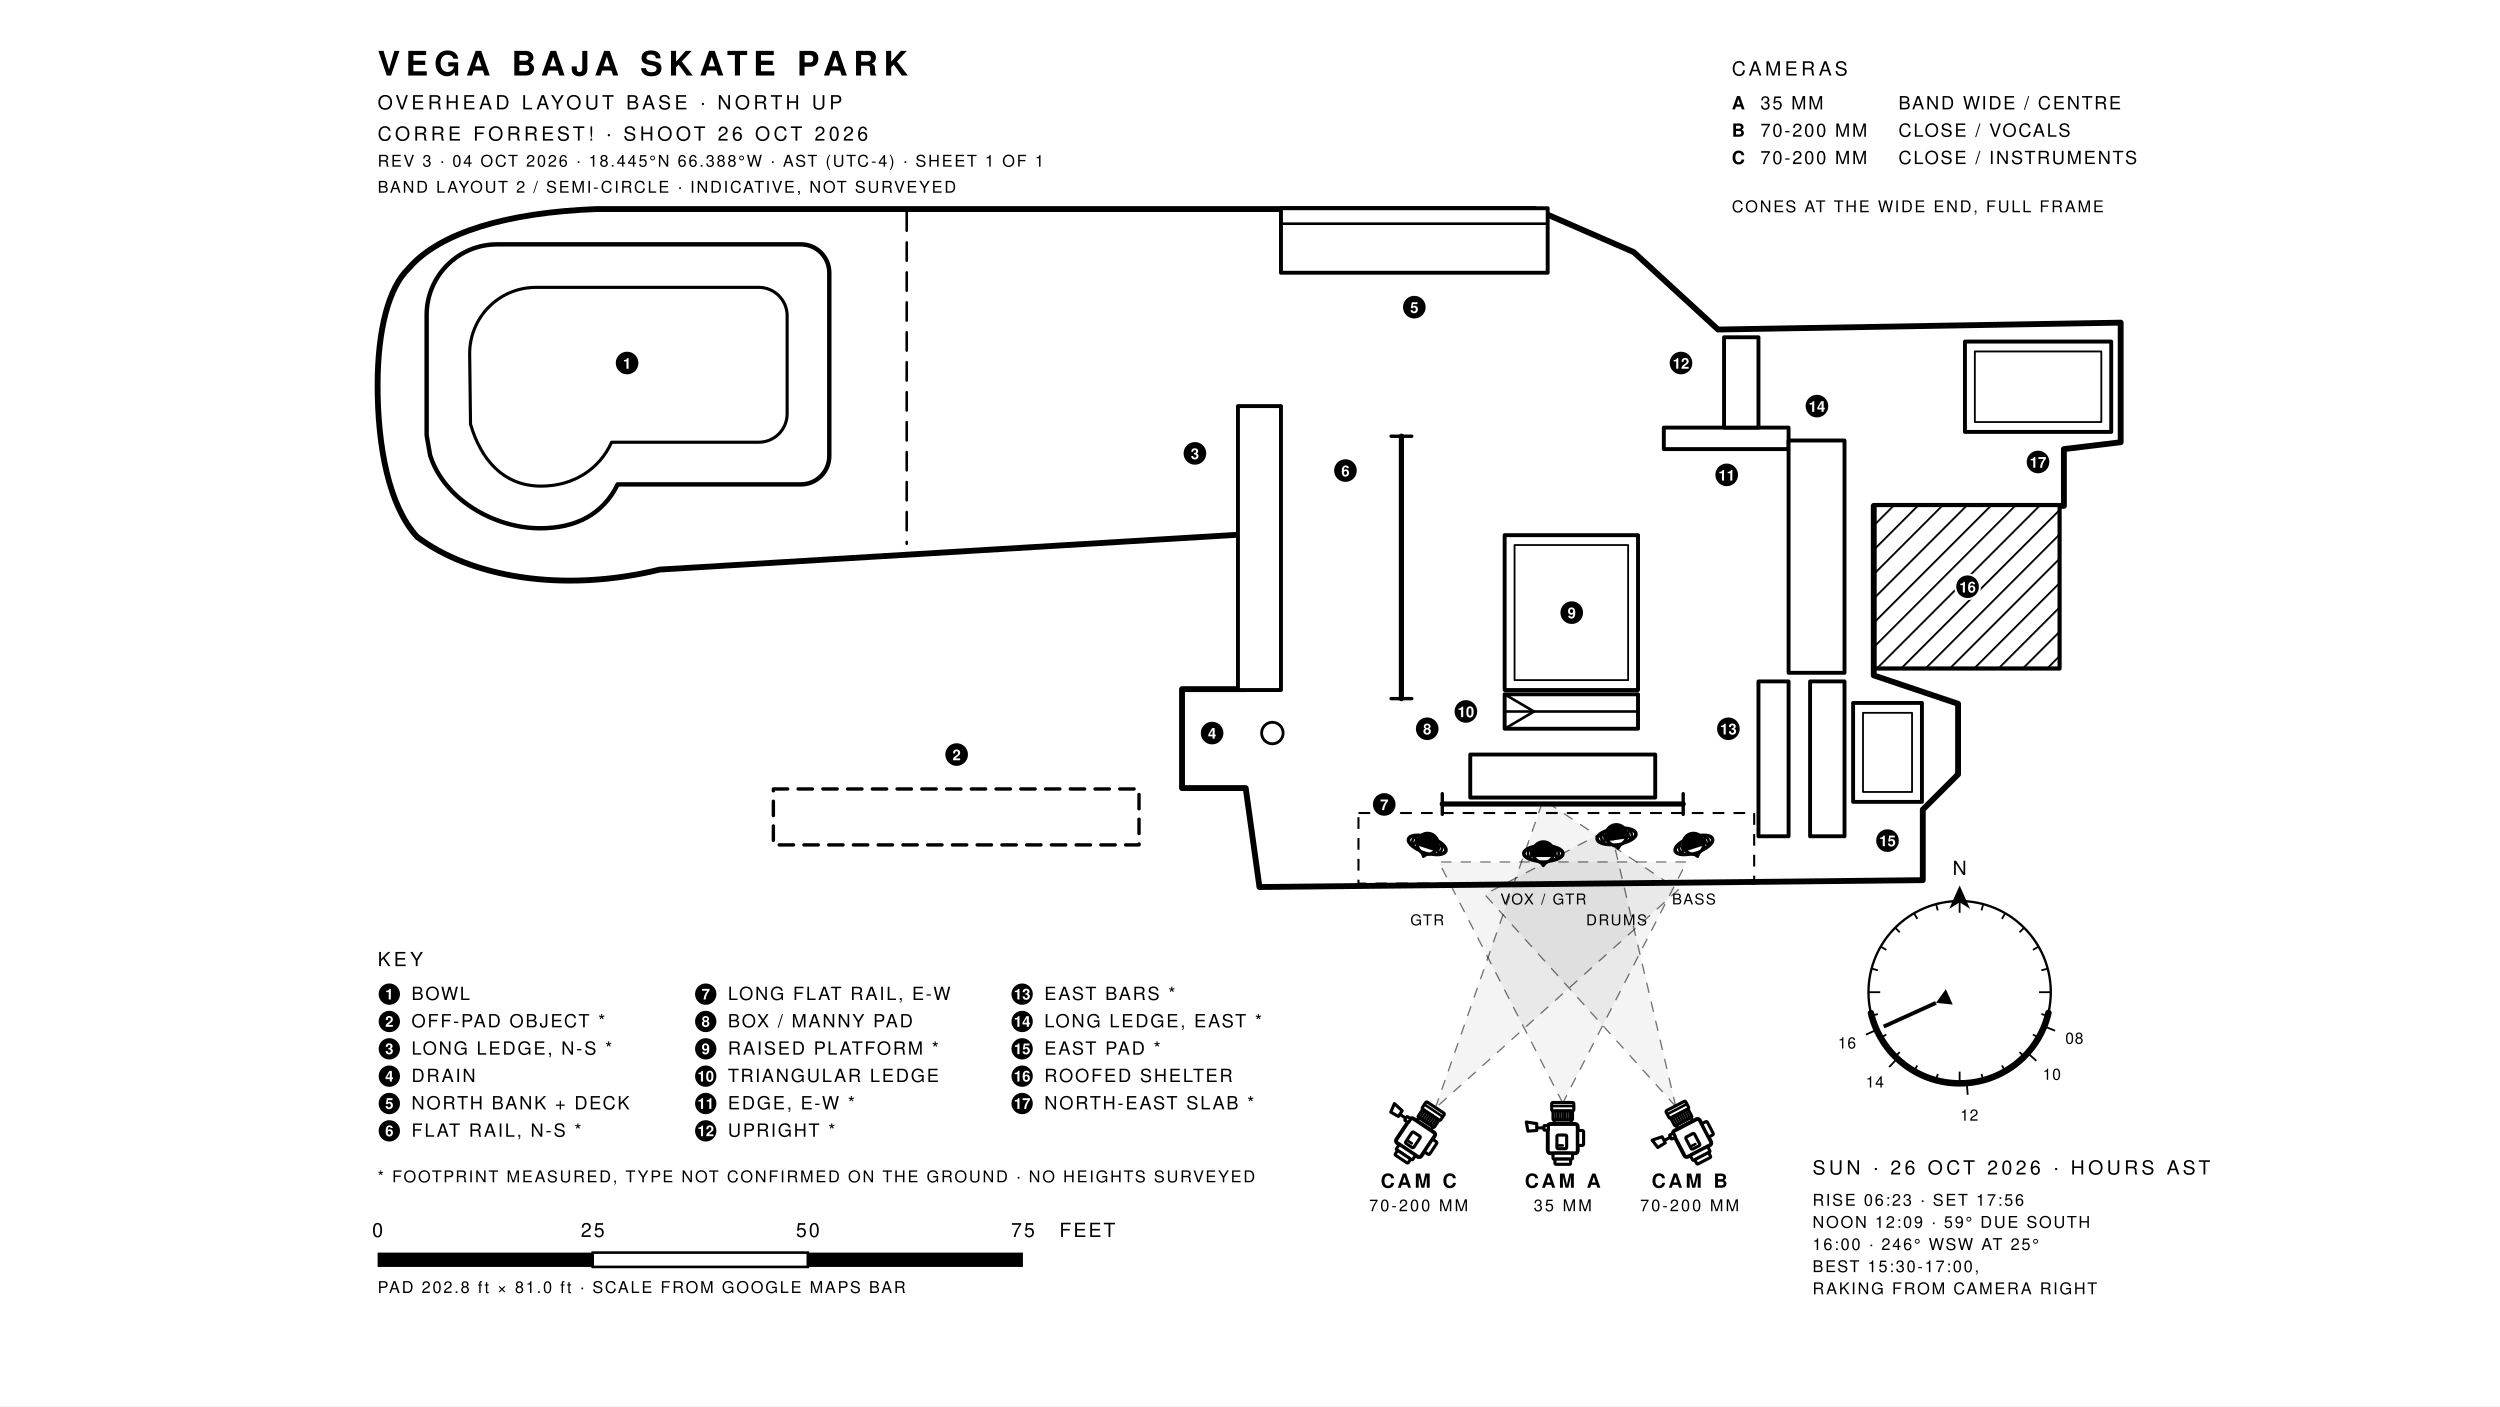
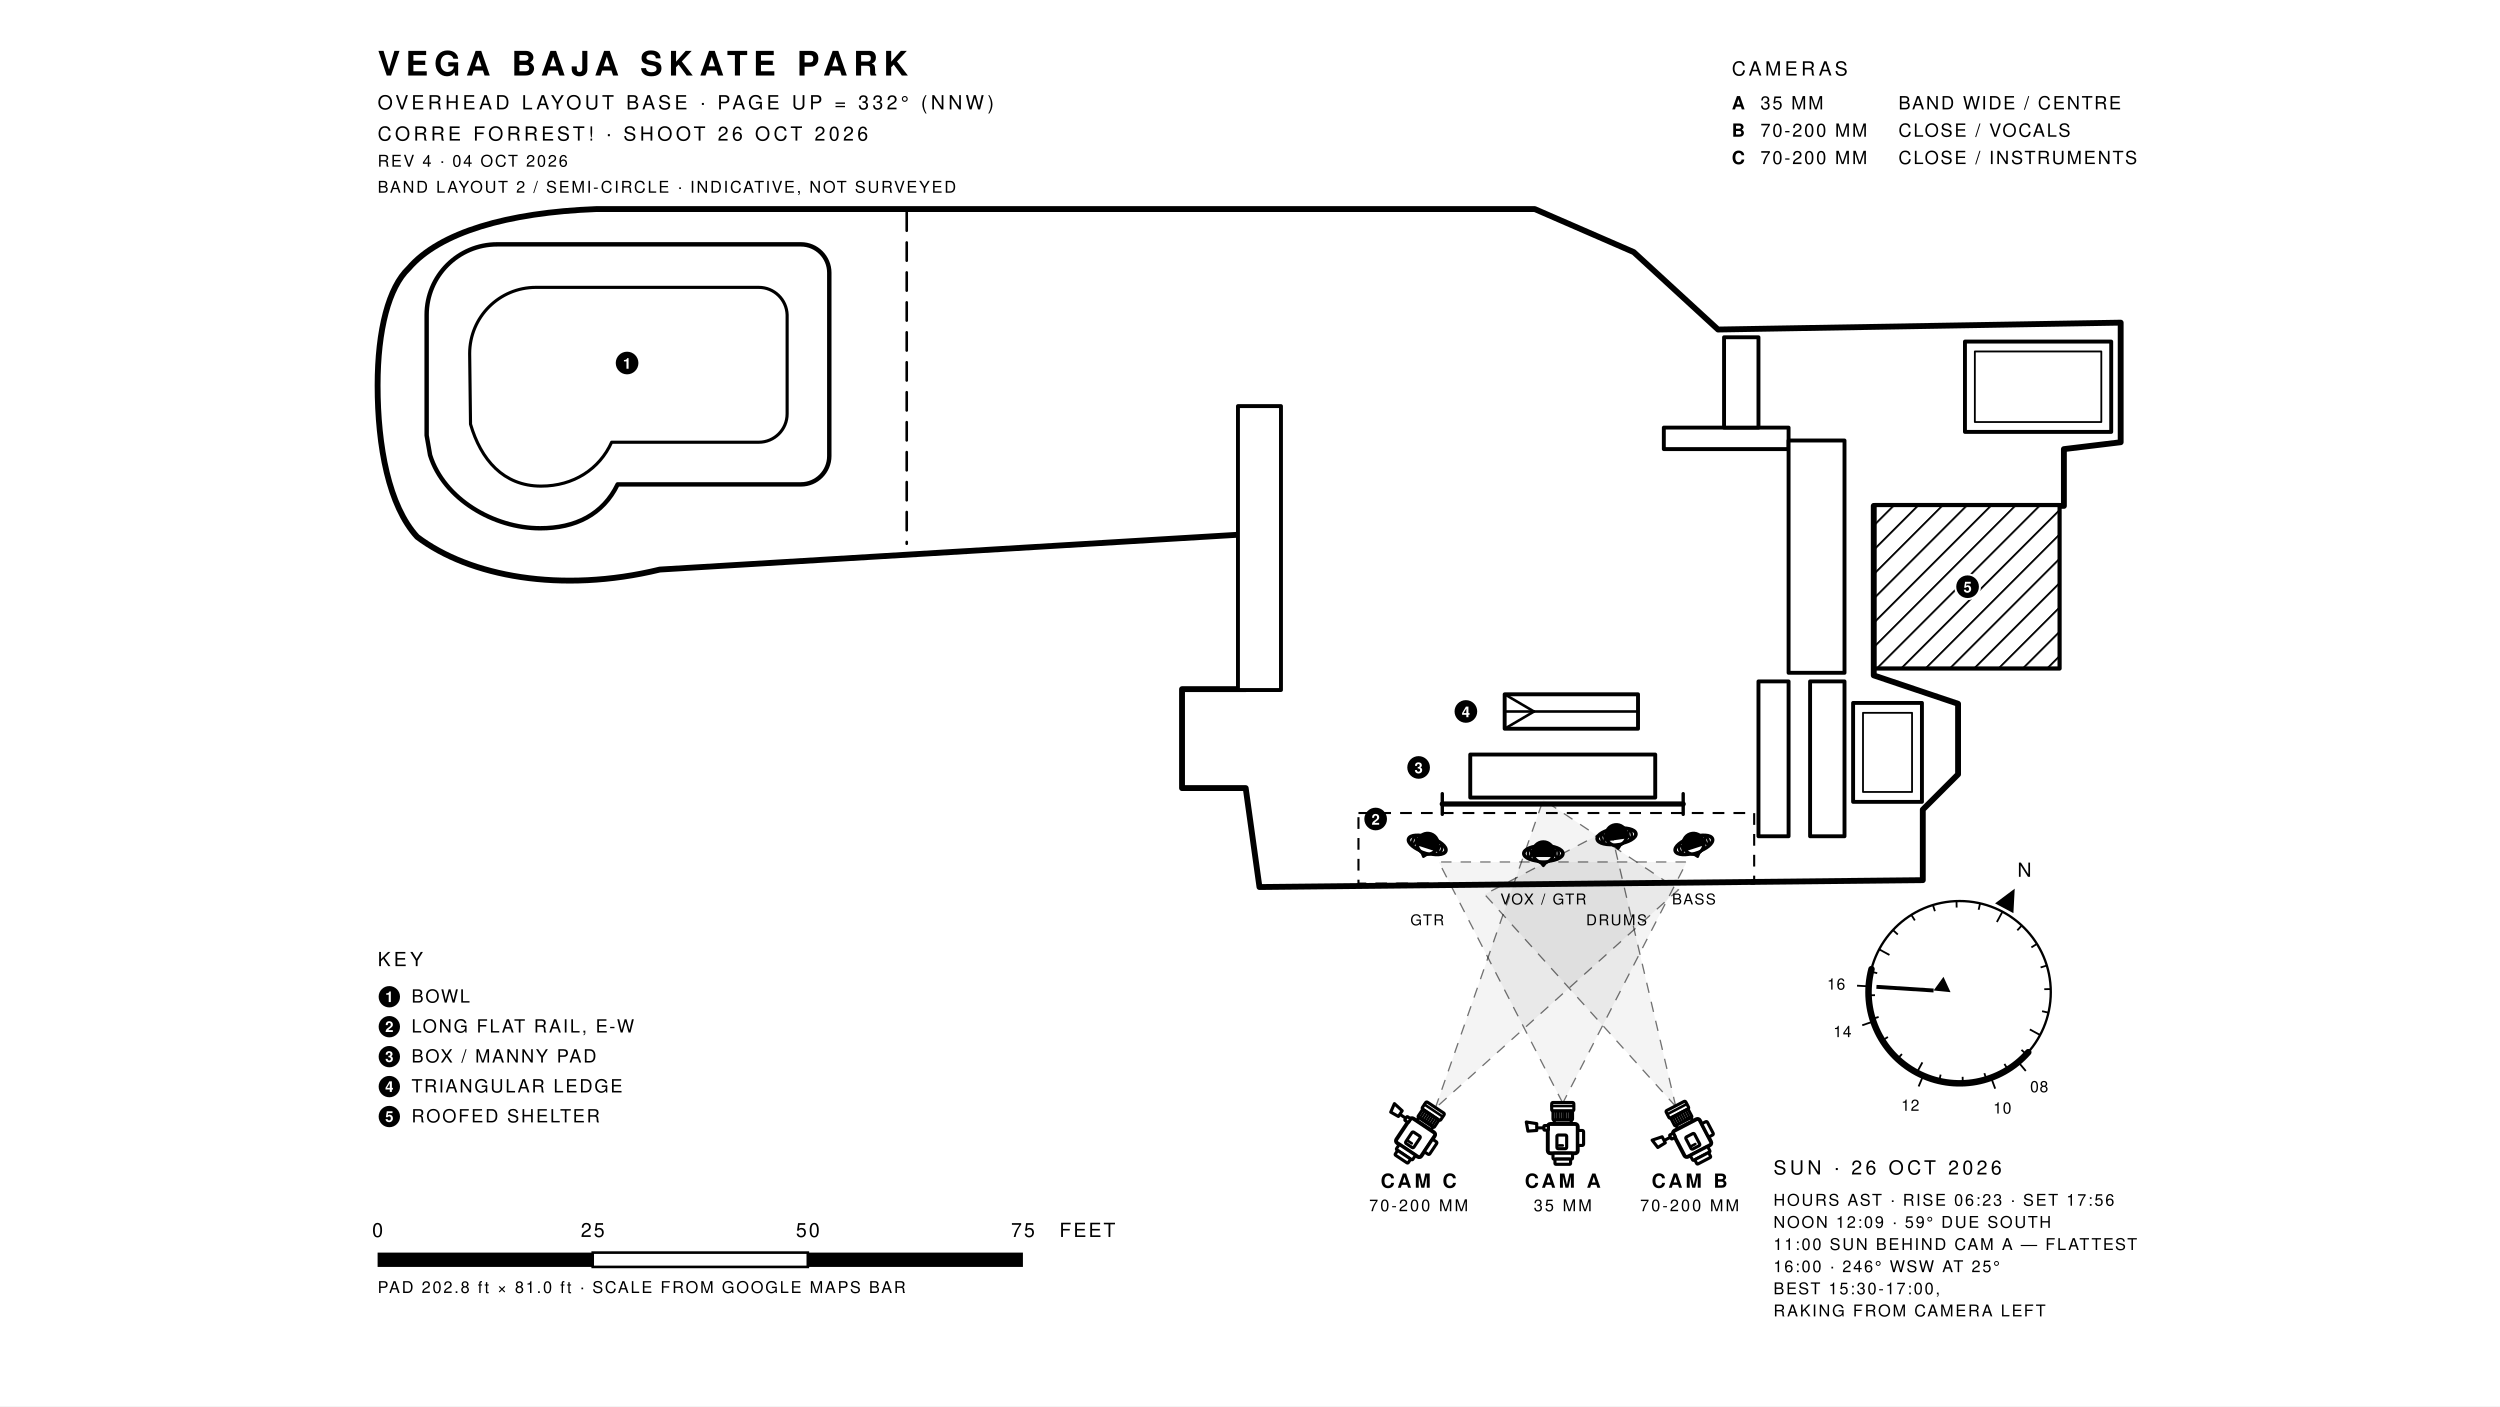
<svg xmlns="http://www.w3.org/2000/svg" width="1920" height="1080" viewBox="0 0 1920 1080">
  <style>
    text { font-family:'Helvetica Neue',Helvetica,Arial,'Liberation Sans',sans-serif; fill:#000 }
    .pad,.coping,.floor,.thin,.joint,.obj,.rail,.shelter,.offpad {
      fill:#fff; stroke:#000; stroke-linejoin:round; stroke-linecap:round }
    .thin,.joint,.floor,.coping,.rail { fill:none }
    .joint   { stroke-dasharray:2.119 1.362 }
    .shelter { fill:url(#hatch) }
    .offpad  { fill:none; stroke-dasharray:1.665 1.211 }
    .icon    { fill:#fff; stroke:#000; stroke-linejoin:round; stroke-linecap:round }
    .cone    { fill:#000; fill-opacity:0.045; stroke:#000; stroke-width:1.0; stroke-opacity:0.55; stroke-dasharray:8 7 }
    .perf    { fill:none; stroke:#000; stroke-width:1.6; stroke-dasharray:9 7 }
    .key     { fill:#000; stroke:#fff; stroke-width:1.6 }
    .keynum  { font-size:11.5px; font-weight:700; fill:#fff; letter-spacing:0 }
    .dial    { fill:#fff; stroke:#000; stroke-width:1.8 }
    .dialtick{ stroke:#000; stroke-width:1.4 }
    .sunarc  { fill:none; stroke:#000; stroke-width:5; stroke-linecap:round }
    .sunray  { stroke:#000; stroke-width:3 }
    .sunhead,.narrow { fill:#000 }
    .dialnum { font-size:12px; letter-spacing:0.6px }
    .title   { font-size:26px; letter-spacing:4.5px; font-weight:700 }
    .sub     { font-size:15px; letter-spacing:2.6px }
    .tick    { font-size:15px; letter-spacing:1.6px }
    .note    { font-size:12.5px; letter-spacing:1.4px }
    .legend  { font-size:14px; letter-spacing:1.4px }
    .camtag  { font-size:15px; letter-spacing:2.4px; font-weight:700 }
    .camlens { font-size:12.5px; letter-spacing:1.6px }
    .bandtag { font-size:11.5px; letter-spacing:1.2px }
    .grid line { stroke:#000; stroke-width:0.6; opacity:0.22 }
</style>
  <defs>
    <pattern id="hatch" patternUnits="userSpaceOnUse" width="2.0" height="2.0" patternTransform="rotate(45)">
      <rect width="2.0" height="2.0" fill="#fff" />
      <line x1="0" y1="0" x2="0" y2="2.0" stroke="#000" stroke-width="0.42" />
    </pattern>
    <g id="cam" stroke-width="4.80">
      <rect x="-17" y="-47" width="34" height="13" rx="2" />
      <line x1="-17" y1="-41.5" x2="17" y2="-41.5" stroke-width="4.00" />
      <rect x="-15" y="-34" width="30" height="14" rx="1.5" />
      <g stroke-width="3.60">
        <line x1="-11" y1="-33" x2="-11" y2="-21" />
        <line x1="-7.3" y1="-33" x2="-7.3" y2="-21" />
        <line x1="-3.6" y1="-33" x2="-3.6" y2="-21" />
        <line x1="0" y1="-33" x2="0" y2="-21" />
        <line x1="3.6" y1="-33" x2="3.6" y2="-21" />
        <line x1="7.3" y1="-33" x2="7.3" y2="-21" />
        <line x1="11" y1="-33" x2="11" y2="-21" />
      </g>
      <rect x="-13" y="-20" width="26" height="6" rx="1.5" />
      <rect x="-23" y="-14" width="46" height="45" rx="4" stroke-width="6.00" />
      <rect x="23" y="-4" width="9" height="23" rx="2" />
      <path d="M -23,-8 L -40,-8" stroke-width="4.80" />
      <rect x="-29" y="-11.5" width="7" height="7" rx="1" />
      <path d="M -40,-14.5 L -56,-17 L -53.5,-3 L -40,-4 Z" />
      <rect x="-9" y="3" width="15" height="21" rx="2" />
      <line x1="-6" y1="19" x2="0" y2="19" stroke-width="4.00" />
      <rect x="-15" y="31" width="30" height="9" rx="1.5" />
      <rect x="-12" y="40" width="24" height="8" rx="1.5" />
    </g>
    <g id="person" stroke-width="4.80">
      <ellipse cx="0" cy="0" rx="30" ry="12" stroke-width="5.60" />
      <ellipse cx="-21" cy="0" rx="2.6" ry="6" stroke-width="4.00" />
      <ellipse cx="21" cy="0" rx="2.6" ry="6" stroke-width="4.00" />
      <circle cx="0" cy="-2" r="16" fill="#000" stroke-width="4.80" />
      <path d="M -15.2,3 A 16,16 0 0 0 15.2,3 Z" fill="#fff" stroke-width="4.80" />
      <path d="M -5.5,12.5 L 0,19 L 5.5,12.5 Z" fill="#000" stroke-width="4.00" />
    </g>
  </defs>
  <rect width="1920" height="1080" fill="#fff" />
  <g id="park" transform="translate(290,150) scale(6.6075)">
    <path class="pad" d="M 0.0,22.1  C 0.0,15.6 1.3,10.7 3.6,8.5  C 7.2,4.3 15.1,2.0 25.4,1.6  L 134.5,1.6  L 146.0,6.6 L 155.8,15.6  L 202.6,14.8 L 202.6,28.7 L 196.0,29.5 L 196.0,36.1  L 173.9,36.1 L 173.9,55.8  L 183.7,59.1 L 183.7,67.3 L 179.6,71.4 L 179.6,79.6  L 102.5,80.4 L 100.9,68.9  L 93.5,68.9 L 93.5,57.4 L 100.9,57.4  L 100.9,39.4  L 32.8,43.5  C 21.3,46.3 10.7,44.3 4.6,39.7  C 1.3,36.1 0.0,29.2 0.0,22.1 Z" stroke-width="0.681" />
    <path class="coping" d="M 13.9,5.7  L 49.2,5.7 A 3.3,3.3 0 0 1 52.5,9.0  L 52.5,30.3 A 3.3,3.3 0 0 1 49.2,33.6  L 27.9,33.6  C 26.2,37.1 23.0,38.7 18.9,38.7  C 13.5,38.7 7.7,35.3 6.1,30.2  L 5.7,27.9 L 5.7,13.9  A 8.2,8.2 0 0 1 13.9,5.7 Z" stroke-width="0.515" />
    <path class="floor" d="M 18.4,10.7  L 44.3,10.7 A 3.3,3.3 0 0 1 47.6,13.9  L 47.6,25.4 A 3.3,3.3 0 0 1 44.3,28.7  L 27.2,28.7  C 25.8,31.8 22.8,33.8 19.0,33.8  C 14.6,33.8 12.0,30.7 10.8,26.6  L 10.7,18.4  A 7.7,7.7 0 0 1 18.4,10.7 Z" stroke-width="0.363" />
    <line class="joint" x1="61.5" y1="2.0" x2="61.5" y2="40.5" stroke-width="0.303" />
-     <rect class="obj" x="105.0" y="1.5" width="31.0" height="7.5" stroke-width="0.454" />
-     <line class="thin" x1="105.0" y1="3.3" x2="136.0" y2="3.3" stroke-width="0.303" />
    <rect class="obj" x="100.0" y="24.5" width="5.0" height="33.0" stroke-width="0.454" />
-     <line class="rail" x1="119.0" y1="28.0" x2="119.0" y2="58.5" stroke-width="0.605" />
-     <line class="obj" x1="117.8" y1="28.0" x2="120.2" y2="28.0" stroke-width="0.394" />
-     <line class="obj" x1="117.8" y1="58.5" x2="120.2" y2="58.5" stroke-width="0.394" />
-     <rect class="obj" x="131.0" y="39.5" width="15.5" height="18.0" stroke-width="0.454" />
-     <rect class="thin" x="132.15" y="40.65" width="13.2" height="15.7" stroke-width="0.212" />
    <rect class="obj" x="131.0" y="58.0" width="15.5" height="4.0" stroke-width="0.454" />
    <line class="thin" x1="131.0" y1="60.0" x2="146.5" y2="60.0" stroke-width="0.303" />
    <line class="thin" x1="131.0" y1="58.0" x2="134.41" y2="60.0" stroke-width="0.303" />
    <line class="thin" x1="131.0" y1="62.0" x2="134.41" y2="60.0" stroke-width="0.303" />
    <rect class="obj" x="127.0" y="65.0" width="21.5" height="5.0" stroke-width="0.454" />
    <line class="rail" x1="123.75" y1="70.75" x2="151.75" y2="70.75" stroke-width="0.605" />
    <line class="obj" x1="123.75" y1="69.55" x2="123.75" y2="71.95" stroke-width="0.394" />
    <line class="obj" x1="151.75" y1="69.55" x2="151.75" y2="71.95" stroke-width="0.394" />
    <rect class="obj" x="149.5" y="27.0" width="14.5" height="2.5" stroke-width="0.454" />
    <rect class="obj" x="156.5" y="16.5" width="4.0" height="10.5" stroke-width="0.454" />
    <rect class="obj" x="164.0" y="28.5" width="6.5" height="27.0" stroke-width="0.454" />
    <rect class="obj" x="160.5" y="56.5" width="3.5" height="18.0" stroke-width="0.454" />
    <rect class="obj" x="166.5" y="56.5" width="4.0" height="18.0" stroke-width="0.454" />
    <rect class="obj" x="171.5" y="59.0" width="8.0" height="11.5" stroke-width="0.454" />
    <rect class="thin" x="172.65" y="60.15" width="5.7" height="9.2" stroke-width="0.212" />
    <rect class="obj" x="184.5" y="17.0" width="17.0" height="10.5" stroke-width="0.454" />
    <rect class="thin" x="185.65" y="18.15" width="14.7" height="8.2" stroke-width="0.212" />
    <rect class="shelter" x="174.0" y="36.0" width="21.5" height="19.0" stroke-width="0.484" />
-     <circle class="obj" cx="104.0" cy="62.5" r="1.25" stroke-width="0.333" />
-     <rect class="offpad" x="46.0" y="69.0" width="42.5" height="6.5" stroke-width="0.394" />
  </g>
  <g id="keys">
    <circle class="key" cx="481.6" cy="278.8" r="9.5" />
    <text x="481.6" y="283.2" class="keynum" text-anchor="middle">1</text>
-     <circle class="key" cx="734.7" cy="579.5" r="9.5" />
-     <text x="734.7" y="583.9" class="keynum" text-anchor="middle">2</text>
-     <circle class="key" cx="917.7" cy="348.2" r="9.5" />
-     <text x="917.7" y="352.6" class="keynum" text-anchor="middle">3</text>
-     <circle class="key" cx="930.9" cy="563.0" r="9.5" />
-     <text x="930.9" y="567.3" class="keynum" text-anchor="middle">4</text>
-     <circle class="key" cx="1086.2" cy="235.9" r="9.5" />
-     <text x="1086.2" y="240.3" class="keynum" text-anchor="middle">5</text>
-     <circle class="key" cx="1033.3" cy="361.4" r="9.5" />
-     <text x="1033.3" y="365.8" class="keynum" text-anchor="middle">6</text>
-     <circle class="key" cx="1063.1" cy="617.8" r="9.5" />
-     <text x="1063.1" y="622.2" class="keynum" text-anchor="middle">7</text>
-     <circle class="key" cx="1096.1" cy="559.7" r="9.5" />
-     <text x="1096.1" y="564.0" class="keynum" text-anchor="middle">8</text>
-     <circle class="key" cx="1207.1" cy="470.5" r="9.5" />
-     <text x="1207.1" y="474.8" class="keynum" text-anchor="middle">9</text>
+     <circle class="key" cx="1056.5" cy="629.0" r="9.5" />
+     <text x="1056.5" y="633.4" class="keynum" text-anchor="middle">2</text>
+     <circle class="key" cx="1089.5" cy="589.4" r="9.5" />
+     <text x="1089.5" y="593.8" class="keynum" text-anchor="middle">3</text>
    <circle class="key" cx="1125.8" cy="546.4" r="9.5" />
-     <text x="1125.8" y="550.8" class="keynum" text-anchor="middle">10</text>
-     <circle class="key" cx="1326.1" cy="364.7" r="9.5" />
-     <text x="1326.1" y="369.1" class="keynum" text-anchor="middle">11</text>
-     <circle class="key" cx="1291.0" cy="278.8" r="9.5" />
-     <text x="1291.0" y="283.2" class="keynum" text-anchor="middle">12</text>
-     <circle class="key" cx="1327.4" cy="559.7" r="9.5" />
-     <text x="1327.4" y="564.0" class="keynum" text-anchor="middle">13</text>
-     <circle class="key" cx="1395.4" cy="311.9" r="9.5" />
-     <text x="1395.4" y="316.3" class="keynum" text-anchor="middle">14</text>
-     <circle class="key" cx="1449.6" cy="645.6" r="9.5" />
-     <text x="1449.6" y="649.9" class="keynum" text-anchor="middle">15</text>
+     <text x="1125.8" y="550.8" class="keynum" text-anchor="middle">4</text>
    <circle class="key" cx="1511.1" cy="450.6" r="9.5" />
-     <text x="1511.1" y="455.0" class="keynum" text-anchor="middle">16</text>
-     <circle class="key" cx="1565.2" cy="354.8" r="9.5" />
-     <text x="1565.2" y="359.2" class="keynum" text-anchor="middle">17</text>
+     <text x="1511.1" y="455.0" class="keynum" text-anchor="middle">5</text>
  </g>
  <g id="band">
    <rect class="perf" x="1043.3" y="624.4" width="303.9" height="54.2" />
    <g class="icon" transform="translate(1096.1,648.9) rotate(18) scale(0.5)">
      <use href="#person" />
    </g>
    <text x="1096.1" y="710.6" class="bandtag" text-anchor="middle">GTR</text>
    <g class="icon" transform="translate(1185.3,655.5) rotate(0) scale(0.5)">
      <use href="#person" />
    </g>
    <text x="1185.3" y="694.6" class="bandtag" text-anchor="middle">VOX / GTR</text>
    <g class="icon" transform="translate(1241.5,642.3) rotate(-8) scale(0.5)">
      <use href="#person" />
    </g>
    <text x="1241.5" y="710.6" class="bandtag" text-anchor="middle">DRUMS</text>
    <g class="icon" transform="translate(1300.9,648.9) rotate(-18) scale(0.5)">
      <use href="#person" />
    </g>
    <text x="1300.9" y="694.6" class="bandtag" text-anchor="middle">BASS</text>
  </g>
  <g id="cameras">
    <path class="cone" d="M 1200.2,847.2 L 1105.0,662.0 L 1295.4,662.0 Z" />
    <g class="icon" transform="translate(1200.2,870.2) rotate(0.0) scale(0.5)">
      <use href="#cam" />
    </g>
    <text x="1200.2" y="912.2" class="camtag" text-anchor="middle">CAM A</text>
    <text x="1200.2" y="930.2" class="camlens" text-anchor="middle">35 MM</text>
    <path class="cone" d="M 1287.0,849.8 L 1140.2,686.9 L 1236.8,636.3 Z" />
    <g class="icon" transform="translate(1297.6,870.2) rotate(-27.6) scale(0.5)">
      <use href="#cam" />
    </g>
    <text x="1297.6" y="912.2" class="camtag" text-anchor="middle">CAM B</text>
    <text x="1297.6" y="930.2" class="camlens" text-anchor="middle">70-200 MM</text>
    <path class="cone" d="M 1102.3,851.1 L 1185.2,614.2 L 1289.0,683.4 Z" />
    <g class="icon" transform="translate(1089.5,870.2) rotate(33.7) scale(0.5)">
      <use href="#cam" />
    </g>
    <text x="1089.5" y="912.2" class="camtag" text-anchor="middle">CAM C</text>
    <text x="1089.5" y="930.2" class="camlens" text-anchor="middle">70-200 MM</text>
  </g>
  <g id="annotation">
    <g transform="translate(290,58)">
      <text x="0" y="0" class="title">VEGA BAJA SKATE PARK</text>
-       <text x="0" y="26" class="sub">OVERHEAD LAYOUT BASE · NORTH UP</text>
+       <text x="0" y="26" class="sub">OVERHEAD LAYOUT BASE · PAGE UP = 332° (NNW)</text>
      <text x="0" y="50" class="sub">CORRE FORREST! · SHOOT 26 OCT 2026</text>
-       <text x="0" y="70" class="note">REV 3 · 04 OCT 2026 · 18.445°N 66.388°W · AST (UTC-4) · SHEET 1 OF 1</text>
+       <text x="0" y="70" class="note">REV 4 · 04 OCT 2026</text>
      <text x="0" y="90" class="note">BAND LAYOUT 2 / SEMI-CIRCLE · INDICATIVE, NOT SURVEYED</text>
    </g>
    <g transform="translate(1330,58)">
      <text x="0" y="0" class="sub">CAMERAS</text>
      <text x="0" y="26" class="legend" font-weight="700">A</text>
      <text x="22" y="26" class="legend">35 MM</text>
      <text x="128" y="26" class="legend">BAND WIDE / CENTRE</text>
      <text x="0" y="47" class="legend" font-weight="700">B</text>
      <text x="22" y="47" class="legend">70-200 MM</text>
      <text x="128" y="47" class="legend">CLOSE / VOCALS</text>
      <text x="0" y="68" class="legend" font-weight="700">C</text>
      <text x="22" y="68" class="legend">70-200 MM</text>
      <text x="128" y="68" class="legend">CLOSE / INSTRUMENTS</text>
-       <text x="0" y="105" class="note">CONES AT THE WIDE END, FULL FRAME</text>
    </g>
    <g transform="translate(290,742)">
      <text x="0" y="0" class="sub">KEY</text>
-       <circle class="key" cx="9.0" cy="21.5" r="9.0" />
-       <text x="9.0" y="25.6" class="keynum" text-anchor="middle">1</text>
-       <text x="26" y="26" class="legend">BOWL</text>
-       <circle class="key" cx="9.0" cy="42.5" r="9.0" />
-       <text x="9.0" y="46.6" class="keynum" text-anchor="middle">2</text>
-       <text x="26" y="47" class="legend">OFF-PAD OBJECT *</text>
-       <circle class="key" cx="9.0" cy="63.5" r="9.0" />
-       <text x="9.0" y="67.6" class="keynum" text-anchor="middle">3</text>
-       <text x="26" y="68" class="legend">LONG LEDGE, N-S *</text>
-       <circle class="key" cx="9.0" cy="84.5" r="9.0" />
-       <text x="9.0" y="88.6" class="keynum" text-anchor="middle">4</text>
-       <text x="26" y="89" class="legend">DRAIN</text>
-       <circle class="key" cx="9.0" cy="105.5" r="9.0" />
-       <text x="9.0" y="109.6" class="keynum" text-anchor="middle">5</text>
-       <text x="26" y="110" class="legend">NORTH BANK + DECK</text>
-       <circle class="key" cx="9.0" cy="126.5" r="9.0" />
-       <text x="9.0" y="130.6" class="keynum" text-anchor="middle">6</text>
-       <text x="26" y="131" class="legend">FLAT RAIL, N-S *</text>
-       <circle class="key" cx="252.0" cy="21.5" r="9.0" />
-       <text x="252.0" y="25.6" class="keynum" text-anchor="middle">7</text>
-       <text x="269" y="26" class="legend">LONG FLAT RAIL, E-W</text>
-       <circle class="key" cx="252.0" cy="42.5" r="9.0" />
-       <text x="252.0" y="46.6" class="keynum" text-anchor="middle">8</text>
-       <text x="269" y="47" class="legend">BOX / MANNY PAD</text>
-       <circle class="key" cx="252.0" cy="63.5" r="9.0" />
-       <text x="252.0" y="67.6" class="keynum" text-anchor="middle">9</text>
-       <text x="269" y="68" class="legend">RAISED PLATFORM *</text>
-       <circle class="key" cx="252.0" cy="84.5" r="9.0" />
-       <text x="252.0" y="88.6" class="keynum" text-anchor="middle">10</text>
-       <text x="269" y="89" class="legend">TRIANGULAR LEDGE</text>
-       <circle class="key" cx="252.0" cy="105.5" r="9.0" />
-       <text x="252.0" y="109.6" class="keynum" text-anchor="middle">11</text>
-       <text x="269" y="110" class="legend">EDGE, E-W *</text>
-       <circle class="key" cx="252.0" cy="126.5" r="9.0" />
-       <text x="252.0" y="130.6" class="keynum" text-anchor="middle">12</text>
-       <text x="269" y="131" class="legend">UPRIGHT *</text>
-       <circle class="key" cx="495.0" cy="21.5" r="9.0" />
-       <text x="495.0" y="25.6" class="keynum" text-anchor="middle">13</text>
-       <text x="512" y="26" class="legend">EAST BARS *</text>
-       <circle class="key" cx="495.0" cy="42.5" r="9.0" />
-       <text x="495.0" y="46.6" class="keynum" text-anchor="middle">14</text>
-       <text x="512" y="47" class="legend">LONG LEDGE, EAST *</text>
-       <circle class="key" cx="495.0" cy="63.5" r="9.0" />
-       <text x="495.0" y="67.6" class="keynum" text-anchor="middle">15</text>
-       <text x="512" y="68" class="legend">EAST PAD *</text>
-       <circle class="key" cx="495.0" cy="84.5" r="9.0" />
-       <text x="495.0" y="88.6" class="keynum" text-anchor="middle">16</text>
-       <text x="512" y="89" class="legend">ROOFED SHELTER</text>
-       <circle class="key" cx="495.0" cy="105.5" r="9.0" />
-       <text x="495.0" y="109.6" class="keynum" text-anchor="middle">17</text>
-       <text x="512" y="110" class="legend">NORTH-EAST SLAB *</text>
-       <text x="0" y="166" class="note">* FOOTPRINT MEASURED, TYPE NOT CONFIRMED ON THE GROUND · NO HEIGHTS SURVEYED</text>
+       <circle class="key" cx="9.0" cy="23.5" r="9.0" />
+       <text x="9.0" y="27.6" class="keynum" text-anchor="middle">1</text>
+       <text x="26" y="28" class="legend">BOWL</text>
+       <circle class="key" cx="9.0" cy="46.5" r="9.0" />
+       <text x="9.0" y="50.6" class="keynum" text-anchor="middle">2</text>
+       <text x="26" y="51" class="legend">LONG FLAT RAIL, E-W</text>
+       <circle class="key" cx="9.0" cy="69.5" r="9.0" />
+       <text x="9.0" y="73.6" class="keynum" text-anchor="middle">3</text>
+       <text x="26" y="74" class="legend">BOX / MANNY PAD</text>
+       <circle class="key" cx="9.0" cy="92.5" r="9.0" />
+       <text x="9.0" y="96.6" class="keynum" text-anchor="middle">4</text>
+       <text x="26" y="97" class="legend">TRIANGULAR LEDGE</text>
+       <circle class="key" cx="9.0" cy="115.5" r="9.0" />
+       <text x="9.0" y="119.6" class="keynum" text-anchor="middle">5</text>
+       <text x="26" y="120" class="legend">ROOFED SHELTER</text>
    </g>
    <g transform="translate(290.0,962.0)">
      <rect x="0" y="0" width="165.2" height="11" fill="#000" />
      <rect x="165.2" y="0" width="165.2" height="11" fill="none" stroke="#000" stroke-width="2" />
      <rect x="330.4" y="0" width="165.2" height="11" fill="#000" />
      <text x="0.0" y="-12" class="tick" text-anchor="middle">0</text>
      <text x="165.2" y="-12" class="tick" text-anchor="middle">25</text>
      <text x="330.4" y="-12" class="tick" text-anchor="middle">50</text>
      <text x="495.6" y="-12" class="tick" text-anchor="middle">75</text>
      <text x="523.6" y="-12" class="tick">FEET</text>
      <text x="0" y="31" class="note">PAD 202.8 ft × 81.0 ft · SCALE FROM GOOGLE MAPS BAR</text>
    </g>
    <g transform="translate(0,0)">
      <circle class="dial" cx="1505" cy="762" r="70" />
-       <line class="dialtick" x1="1505.0" y1="692.0" x2="1505.0" y2="701.0" />
-       <line class="dialtick" x1="1523.1" y1="694.4" x2="1521.8" y2="699.2" />
-       <line class="dialtick" x1="1540.0" y1="701.4" x2="1537.5" y2="705.7" />
-       <line class="dialtick" x1="1554.5" y1="712.5" x2="1551.0" y2="716.0" />
-       <line class="dialtick" x1="1565.6" y1="727.0" x2="1561.3" y2="729.5" />
-       <line class="dialtick" x1="1572.6" y1="743.9" x2="1567.8" y2="745.2" />
-       <line class="dialtick" x1="1575.0" y1="762.0" x2="1566.0" y2="762.0" />
-       <line class="dialtick" x1="1572.6" y1="780.1" x2="1567.8" y2="778.8" />
-       <line class="dialtick" x1="1565.6" y1="797.0" x2="1561.3" y2="794.5" />
-       <line class="dialtick" x1="1554.5" y1="811.5" x2="1551.0" y2="808.0" />
-       <line class="dialtick" x1="1540.0" y1="822.6" x2="1537.5" y2="818.3" />
-       <line class="dialtick" x1="1523.1" y1="829.6" x2="1521.8" y2="824.8" />
-       <line class="dialtick" x1="1505.0" y1="832.0" x2="1505.0" y2="823.0" />
-       <line class="dialtick" x1="1486.9" y1="829.6" x2="1488.2" y2="824.8" />
-       <line class="dialtick" x1="1470.0" y1="822.6" x2="1472.5" y2="818.3" />
-       <line class="dialtick" x1="1455.5" y1="811.5" x2="1459.0" y2="808.0" />
-       <line class="dialtick" x1="1444.4" y1="797.0" x2="1448.7" y2="794.5" />
-       <line class="dialtick" x1="1437.4" y1="780.1" x2="1442.2" y2="778.8" />
-       <line class="dialtick" x1="1435.0" y1="762.0" x2="1444.0" y2="762.0" />
-       <line class="dialtick" x1="1437.4" y1="743.9" x2="1442.2" y2="745.2" />
-       <line class="dialtick" x1="1444.4" y1="727.0" x2="1448.7" y2="729.5" />
-       <line class="dialtick" x1="1455.5" y1="712.5" x2="1459.0" y2="716.0" />
-       <line class="dialtick" x1="1470.0" y1="701.4" x2="1472.5" y2="705.7" />
-       <line class="dialtick" x1="1486.9" y1="694.4" x2="1488.2" y2="699.2" />
-       <path class="sunarc" d="M 1573.2,777.9 A 70,70 0 0 1 1436.9,778.1" />
-       <line class="dialtick" x1="1569.9" y1="788.2" x2="1578.3" y2="791.6" />
-       <text x="1593.1" y="801.6" class="dialnum" text-anchor="middle">08</text>
-       <line class="dialtick" x1="1557.2" y1="808.7" x2="1563.9" y2="814.7" />
-       <text x="1575.8" y="829.3" class="dialnum" text-anchor="middle">10</text>
-       <line class="dialtick" x1="1510.5" y1="831.8" x2="1511.2" y2="840.8" />
-       <text x="1512.4" y="860.7" class="dialnum" text-anchor="middle">12</text>
-       <line class="dialtick" x1="1457.0" y1="813.0" x2="1450.9" y2="819.5" />
-       <text x="1439.9" y="835.2" class="dialnum" text-anchor="middle">14</text>
-       <line class="dialtick" x1="1441.2" y1="790.9" x2="1433.0" y2="794.6" />
-       <text x="1418.5" y="805.2" class="dialnum" text-anchor="middle">16</text>
-       <line class="sunray" x1="1446.7" y1="788.4" x2="1486.8" y2="770.2" />
-       <polygon class="sunhead" points="1486.8,770.2 1494.4,759.7 1499.7,771.5" />
-       <path class="narrow" d="M 1505,680 L 1513,698 L 1505,693 L 1497,698 Z" />
-       <text x="1505" y="672" class="tick" text-anchor="middle">N</text>
-     </g>
-     <g transform="translate(1392,902)">
-       <text x="0" y="0" class="sub">SUN · 26 OCT 2026 · HOURS AST</text>
-       <text x="0" y="24" class="note">RISE 06:23 · SET 17:56</text>
+       <line class="dialtick" x1="1537.9" y1="700.2" x2="1533.6" y2="708.1" />
+       <line class="dialtick" x1="1552.7" y1="710.8" x2="1549.3" y2="714.5" />
+       <line class="dialtick" x1="1564.4" y1="724.9" x2="1560.1" y2="727.6" />
+       <line class="dialtick" x1="1571.9" y1="741.5" x2="1567.2" y2="743.0" />
+       <line class="dialtick" x1="1575.0" y1="759.6" x2="1570.0" y2="759.7" />
+       <line class="dialtick" x1="1573.2" y1="777.7" x2="1568.3" y2="776.6" />
+       <line class="dialtick" x1="1566.8" y1="794.9" x2="1558.9" y2="790.6" />
+       <line class="dialtick" x1="1556.2" y1="809.7" x2="1552.5" y2="806.3" />
+       <line class="dialtick" x1="1542.1" y1="821.4" x2="1539.4" y2="817.1" />
+       <line class="dialtick" x1="1525.5" y1="828.9" x2="1524.0" y2="824.2" />
+       <line class="dialtick" x1="1507.4" y1="832.0" x2="1507.3" y2="827.0" />
+       <line class="dialtick" x1="1489.3" y1="830.2" x2="1490.4" y2="825.3" />
+       <line class="dialtick" x1="1472.1" y1="823.8" x2="1476.4" y2="815.9" />
+       <line class="dialtick" x1="1457.3" y1="813.2" x2="1460.7" y2="809.5" />
+       <line class="dialtick" x1="1445.6" y1="799.1" x2="1449.9" y2="796.4" />
+       <line class="dialtick" x1="1438.1" y1="782.5" x2="1442.8" y2="781.0" />
+       <line class="dialtick" x1="1435.0" y1="764.4" x2="1440.0" y2="764.3" />
+       <line class="dialtick" x1="1436.8" y1="746.3" x2="1441.7" y2="747.4" />
+       <line class="dialtick" x1="1443.2" y1="729.1" x2="1451.1" y2="733.4" />
+       <line class="dialtick" x1="1453.8" y1="714.3" x2="1457.5" y2="717.7" />
+       <line class="dialtick" x1="1467.9" y1="702.6" x2="1470.6" y2="706.9" />
+       <line class="dialtick" x1="1484.5" y1="695.1" x2="1486.0" y2="699.8" />
+       <line class="dialtick" x1="1502.6" y1="692.0" x2="1502.7" y2="697.0" />
+       <line class="dialtick" x1="1520.7" y1="693.8" x2="1519.6" y2="698.7" />
+       <path class="sunarc" d="M 1557.7,808.1 A 70,70 0 0 1 1437.3,744.3" />
+       <line class="dialtick" x1="1550.0" y1="815.6" x2="1555.8" y2="822.5" />
+       <text x="1566.1" y="838.8" class="dialnum" text-anchor="middle">08</text>
+       <line class="dialtick" x1="1529.2" y1="827.7" x2="1532.3" y2="836.1" />
+       <text x="1537.8" y="855.2" class="dialnum" text-anchor="middle">10</text>
+       <line class="dialtick" x1="1477.0" y1="826.2" x2="1473.5" y2="834.4" />
+       <text x="1467.1" y="853.1" class="dialnum" text-anchor="middle">12</text>
+       <line class="dialtick" x1="1438.7" y1="784.5" x2="1430.2" y2="787.4" />
+       <text x="1415.0" y="796.5" class="dialnum" text-anchor="middle">14</text>
+       <line class="dialtick" x1="1435.1" y1="757.5" x2="1426.2" y2="757.0" />
+       <text x="1410.2" y="760.0" class="dialnum" text-anchor="middle">16</text>
+       <line class="sunray" x1="1441.1" y1="757.9" x2="1485.0" y2="760.7" />
+       <polygon class="sunhead" points="1485.0,760.7 1492.6,750.2 1498.0,762.0" />
+       <path class="narrow" d="M 1547.3,682.5 L 1546.3,701.3 L 1532.2,693.8 Z" />
+       <text x="1554.8" y="673.4" class="tick" text-anchor="middle">N</text>
+     </g>
+     <g transform="translate(1362,902)">
+       <text x="0" y="0" class="sub">SUN · 26 OCT 2026</text>
+       <text x="0" y="24" class="note">HOURS AST · RISE 06:23 · SET 17:56</text>
      <text x="0" y="41" class="note">NOON 12:09 · 59° DUE SOUTH</text>
-       <text x="0" y="58" class="note">16:00 · 246° WSW AT 25°</text>
-       <text x="0" y="75" class="note">BEST 15:30-17:00,</text>
-       <text x="0" y="92" class="note">RAKING FROM CAMERA RIGHT</text>
+       <text x="0" y="58" class="note">11:00 SUN BEHIND CAM A — FLATTEST</text>
+       <text x="0" y="75" class="note">16:00 · 246° WSW AT 25°</text>
+       <text x="0" y="92" class="note">BEST 15:30-17:00,</text>
+       <text x="0" y="109" class="note">RAKING FROM CAMERA LEFT</text>
    </g>
  </g>
</svg>
